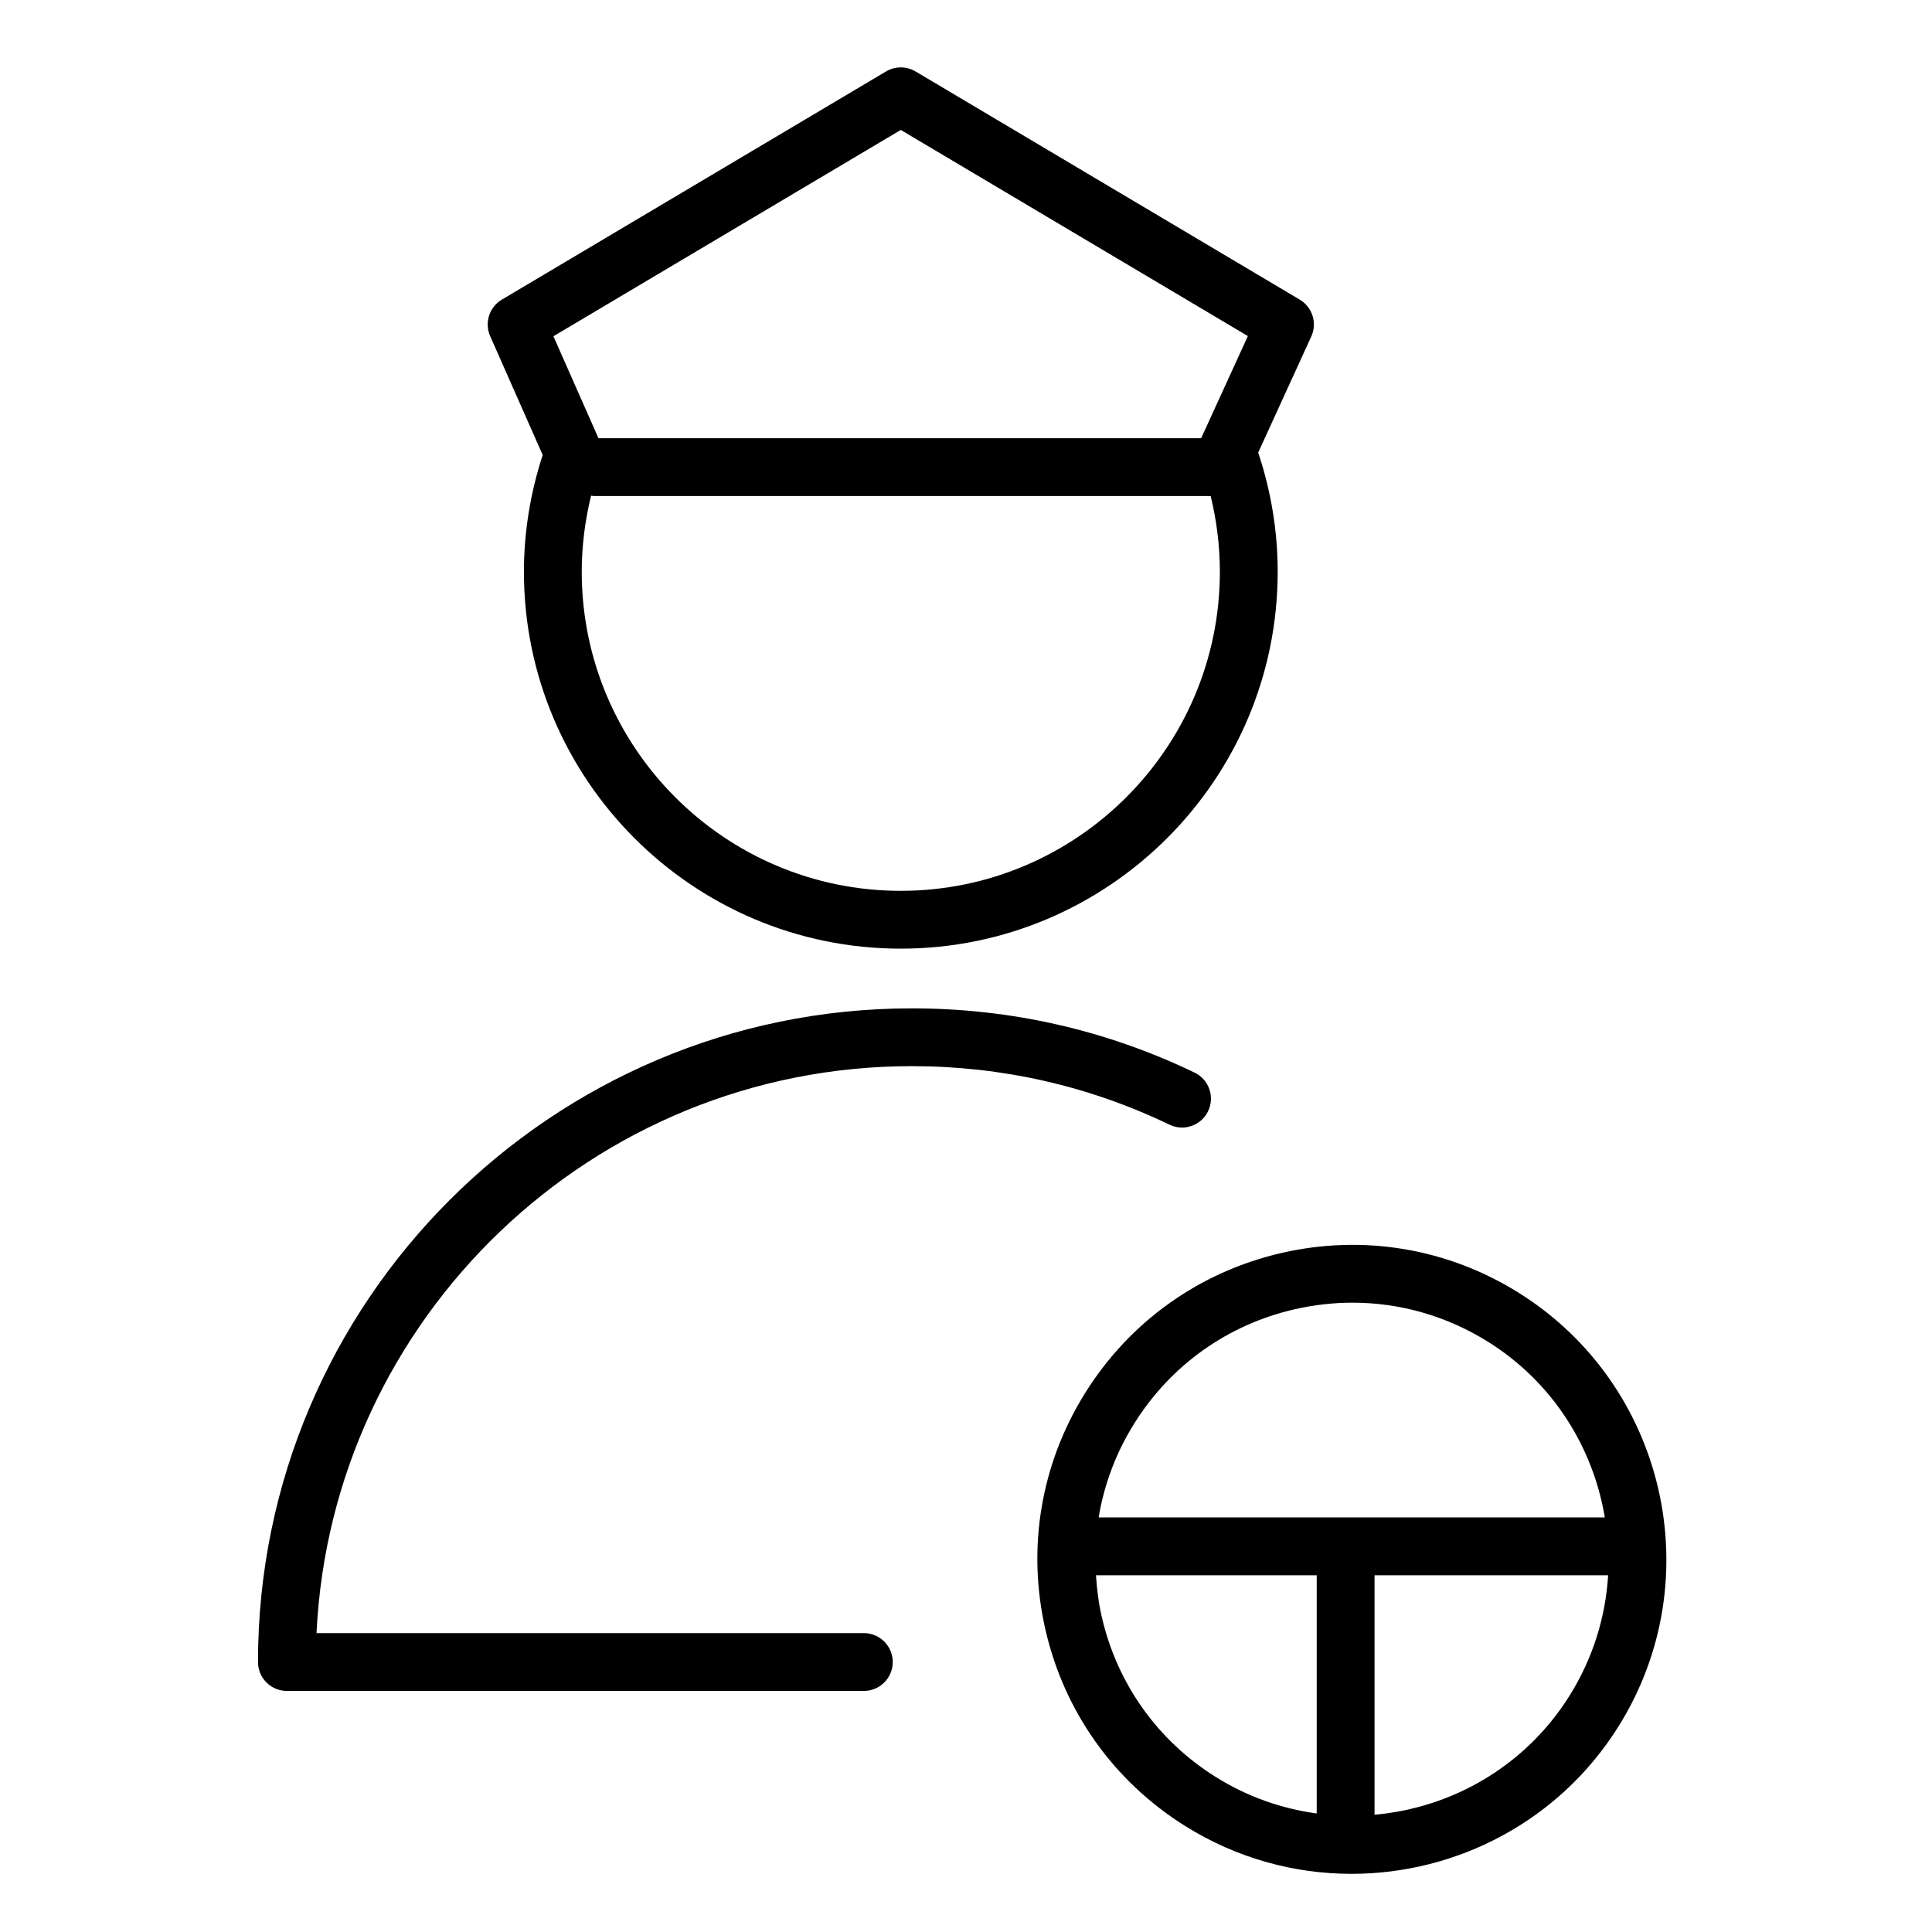
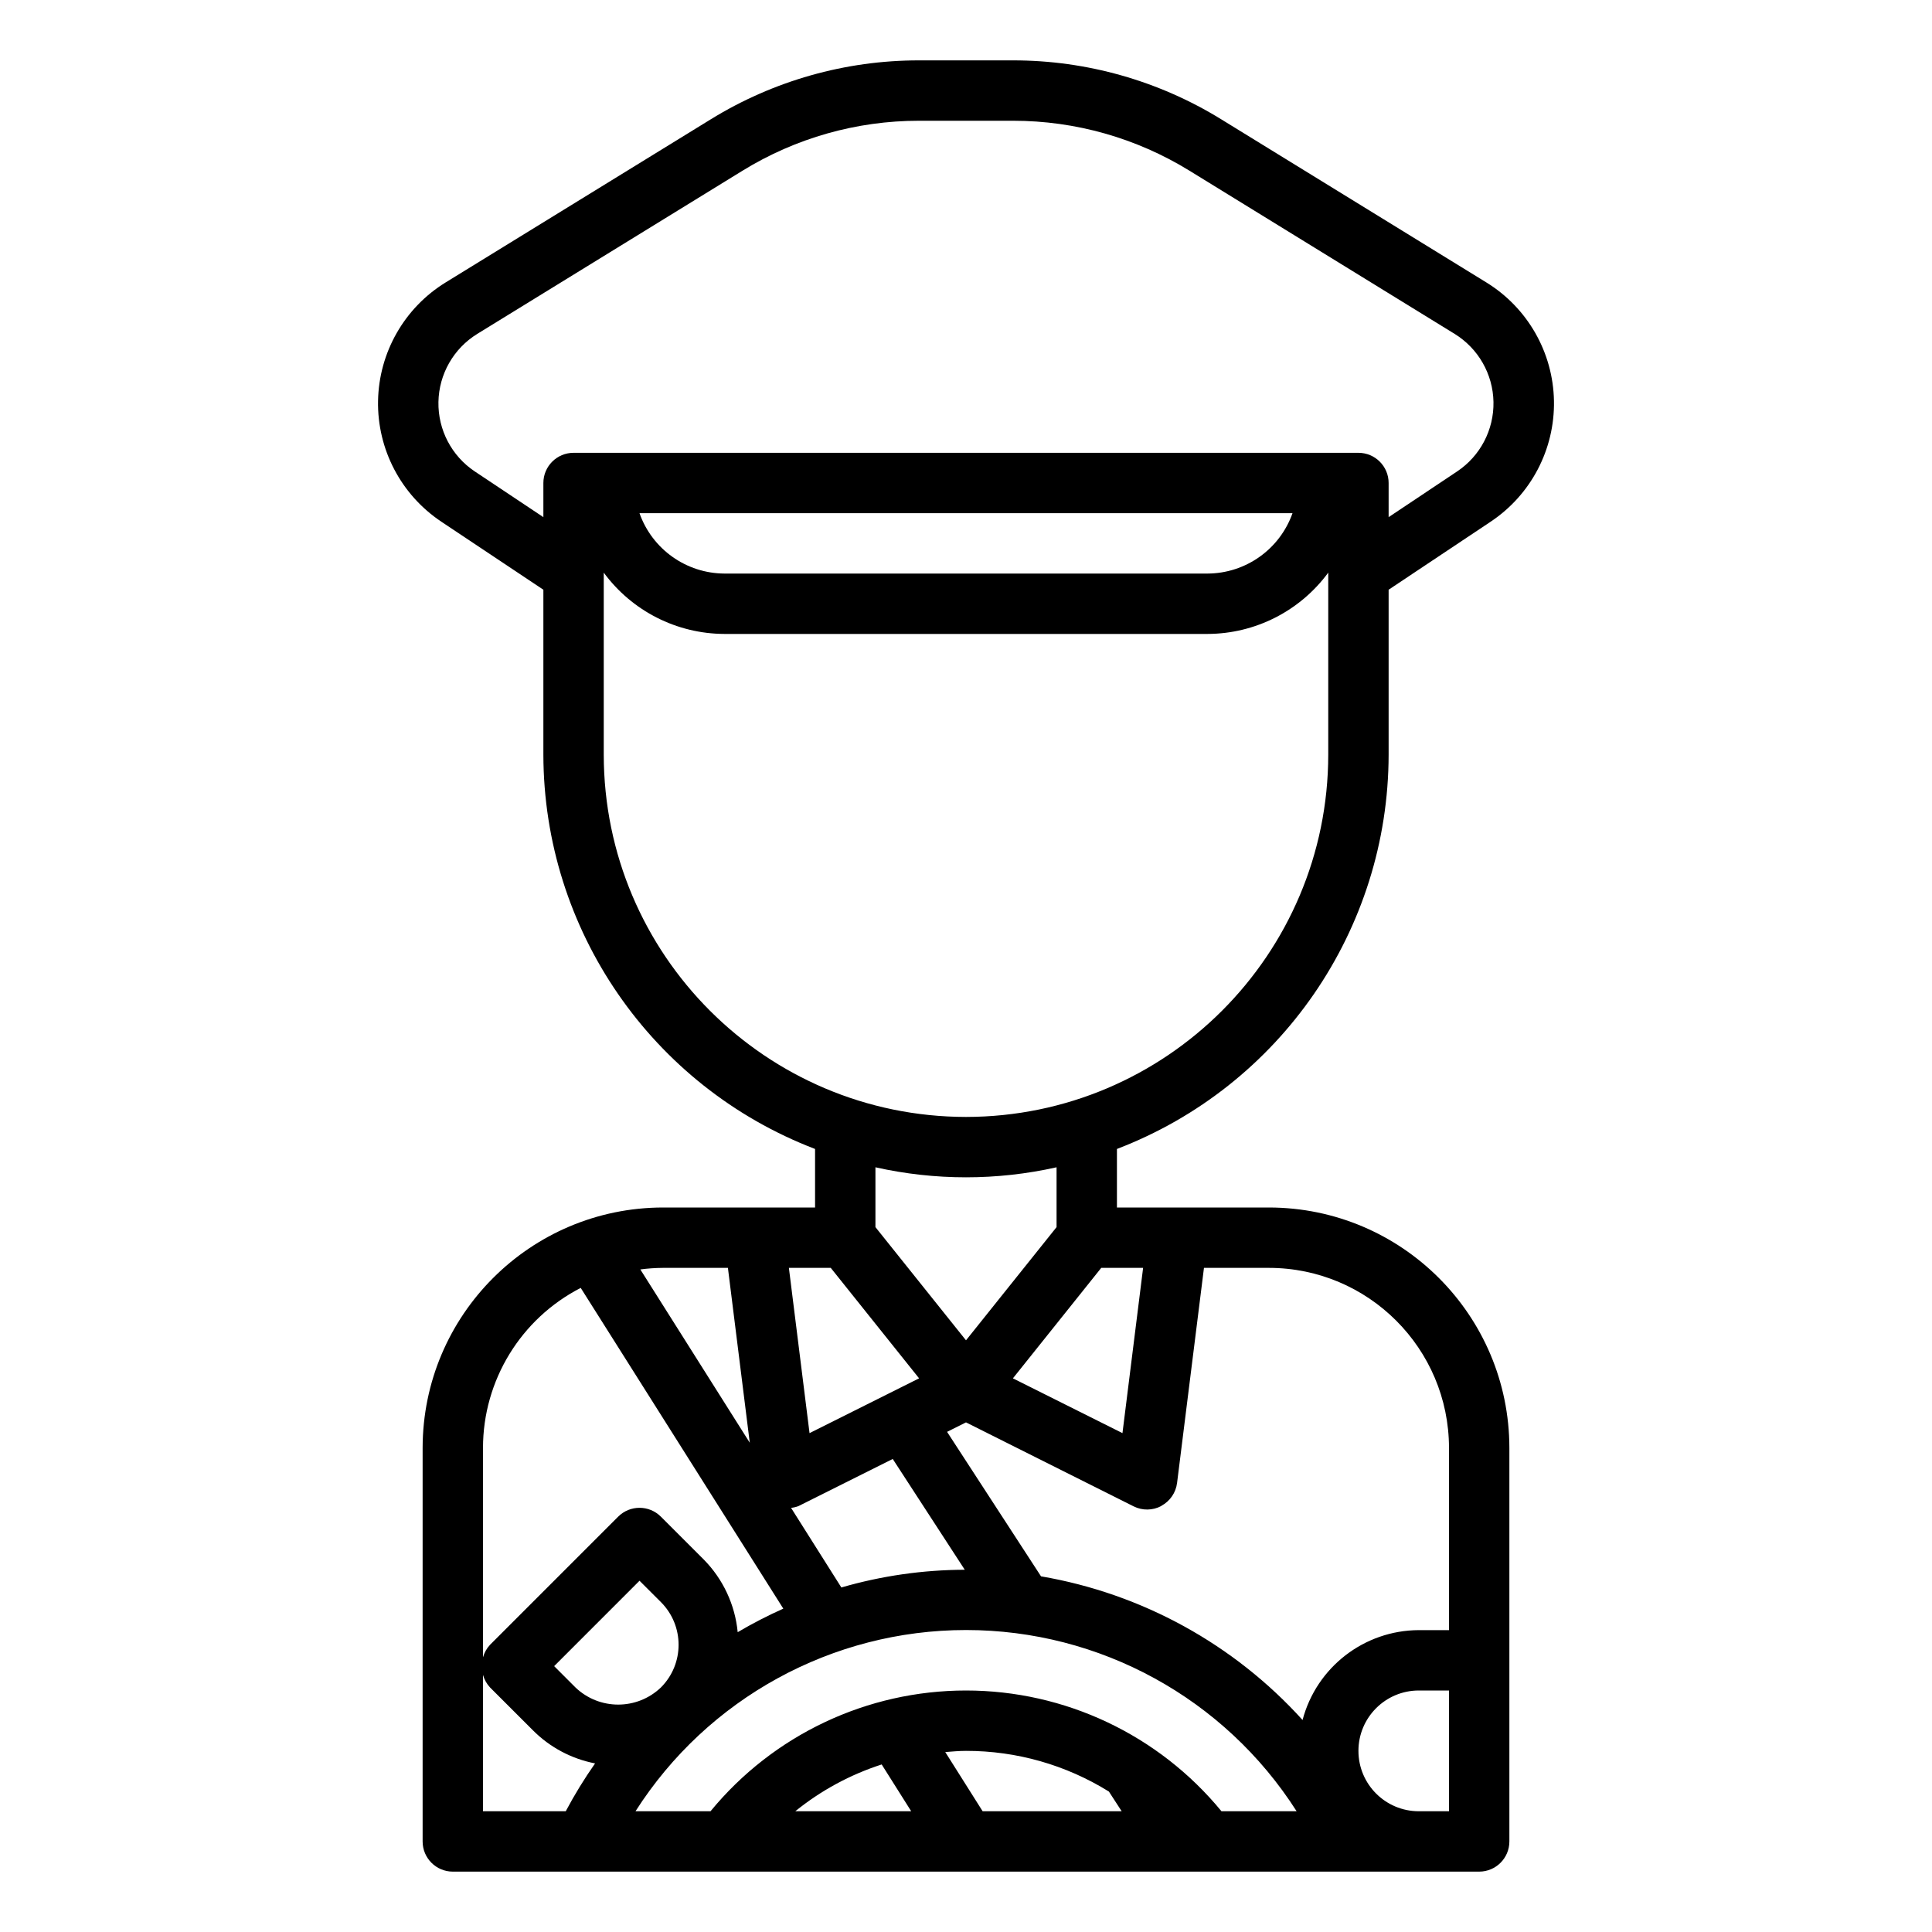
- <svg xmlns="http://www.w3.org/2000/svg" version="1.1" id="Layer_1" x="0px" y="0px" viewBox="0 0 100.25 100.25" style="enable-background:new 0 0 100.25 100.25;" xml:space="preserve">
-   <g>
-     <path d="M47.307,55.322c4.687,0,9.188,1.022,13.378,3.037c0.749,0.36,1.645,0.045,2.002-0.702c0.359-0.747,0.045-1.643-0.701-2.001   c-4.6-2.212-9.538-3.333-14.679-3.333c-18.703,0-33.92,15.215-33.92,33.918c0,0.829,0.672,1.5,1.5,1.5h29.937   c0.828,0,1.5-0.671,1.5-1.5s-0.672-1.5-1.5-1.5h-28.4C17.207,68.385,30.76,55.322,47.307,55.322z" />
-     <path d="M28.16,23.61c-0.636,1.953-0.974,3.986-0.974,6.058c0,10.784,8.771,19.557,19.552,19.557   c10.785,0,19.56-8.773,19.56-19.557c0-2.118-0.347-4.195-1.011-6.185l2.754-6.022c0.318-0.697,0.061-1.522-0.599-1.914   L47.507,3.707c-0.471-0.28-1.061-0.28-1.531,0l-19.935,11.84c-0.653,0.388-0.913,1.202-0.606,1.896L28.16,23.61z M46.738,46.225   c-9.127,0-16.552-7.428-16.552-16.557c0-1.341,0.17-2.662,0.485-3.949c0.052,0.005,0.1,0.021,0.153,0.021h31.997   c0.311,1.28,0.477,2.594,0.477,3.928C63.297,38.797,55.868,46.225,46.738,46.225z M46.741,6.742l18.01,10.697l-2.425,5.301H31.055   l-2.339-5.292L46.741,6.742z" />
-     <path d="M78.806,67.082c-3.696-2.311-8.071-3.044-12.319-2.064c-4.247,0.979-7.859,3.555-10.171,7.25s-3.045,8.068-2.065,12.315   c0.979,4.247,3.554,7.859,7.25,10.17c2.685,1.679,5.673,2.479,8.628,2.479c5.442,0,10.769-2.715,13.859-7.658   C88.759,81.943,86.435,71.854,78.806,67.082z M58.859,73.859c1.887-3.017,4.835-5.119,8.303-5.918   c1.003-0.231,2.015-0.346,3.019-0.346c2.468,0,4.892,0.69,7.034,2.031c0.001,0,0.001,0,0.001,0c3.364,2.104,5.45,5.477,6.057,9.113   H57.008C57.29,77.029,57.911,75.374,58.859,73.859z M57.173,83.91c-0.166-0.721-0.257-1.446-0.304-2.17h11.454V94.1   c-1.806-0.248-3.59-0.862-5.233-1.89C60.074,90.324,57.973,87.376,57.173,83.91z M81.445,87.984   c-2.297,3.672-6.106,5.823-10.121,6.182V81.74h12.12C83.315,83.888,82.664,86.034,81.445,87.984z" />
-   </g>
+ <svg xmlns="http://www.w3.org/2000/svg" id="line" viewBox="0 0 64 64">
+   <path d="M46,25V19.535l3.381-2.254a4.706,4.706,0,0,0-.144-7.925L40.451,3.95A13.13,13.13,0,0,0,33.563,2H30.437a13.13,13.13,0,0,0-6.888,1.95L14.762,9.356a4.707,4.707,0,0,0-.143,7.925L18,19.535V25a14.011,14.011,0,0,0,9,13.061V40H21.963A7.972,7.972,0,0,0,14,47.963V61a1,1,0,0,0,1,1H49a1,1,0,0,0,1-1V47.963A7.972,7.972,0,0,0,42.037,40H37V38.061A14.011,14.011,0,0,0,46,25ZM18,16v1.131l-2.272-1.514a2.707,2.707,0,0,1,.083-4.557L24.6,5.653A11.14,11.14,0,0,1,30.437,4h3.126A11.14,11.14,0,0,1,39.4,5.653l8.786,5.407a2.707,2.707,0,0,1,.083,4.557L46,17.131V16a1,1,0,0,0-1-1H19A1,1,0,0,0,18,16Zm24.816,1A3,3,0,0,1,40,19H24a3,3,0,0,1-2.816-2ZM27.52,42l2.926,3.659-3.629,1.815L26.133,42ZM29,40.65V38.668a13.72,13.72,0,0,0,6,0V40.65L32,44.4ZM31.959,52a14.813,14.813,0,0,0-4.088.587l-1.666-2.637a.992.992,0,0,0,.242-.057l3.126-1.563Zm-10-10h2.154l.724,5.792-3.625-5.74A5.93,5.93,0,0,1,21.963,42ZM16,47.963a5.964,5.964,0,0,1,3.237-5.3l6.711,10.625a15.185,15.185,0,0,0-1.511.78,3.969,3.969,0,0,0-1.13-2.413l-1.415-1.414a1,1,0,0,0-1.414,0l-4.243,4.243A1,1,0,0,0,16,54.9ZM18.741,60H16V55.483a1,1,0,0,0,.235.418l1.415,1.414a3.969,3.969,0,0,0,2.063,1.1A14.94,14.94,0,0,0,18.741,60Zm.323-4.1-.707-.707,2.828-2.829.708.707a2,2,0,0,1,0,2.829A2.048,2.048,0,0,1,19.064,55.9ZM26.345,60a8.876,8.876,0,0,1,2.862-1.55L30.185,60Zm6.206,0-1.238-1.961c.228-.017.455-.039.687-.039a8.941,8.941,0,0,1,4.734,1.348l.423.652Zm7.912,0a10.953,10.953,0,0,0-16.926,0H21.052a12.988,12.988,0,0,1,21.9,0ZM48,60H47a2,2,0,0,1,0-4h1ZM38.472,49.882a1,1,0,0,0,.52-.758L39.883,42h2.154A5.97,5.97,0,0,1,48,47.963V54H47a4,4,0,0,0-3.851,2.977,15.126,15.126,0,0,0-8.664-4.759l-3.112-4.786L32,47.118,37.553,49.9a1,1,0,0,0,.919-.013ZM37.867,42l-.684,5.474-3.629-1.815L36.48,42ZM32,37A12.013,12.013,0,0,1,20,25V18.969A4.982,4.982,0,0,0,24,21H40a4.982,4.982,0,0,0,4-2.031V25A12.013,12.013,0,0,1,32,37Z" />
</svg>
